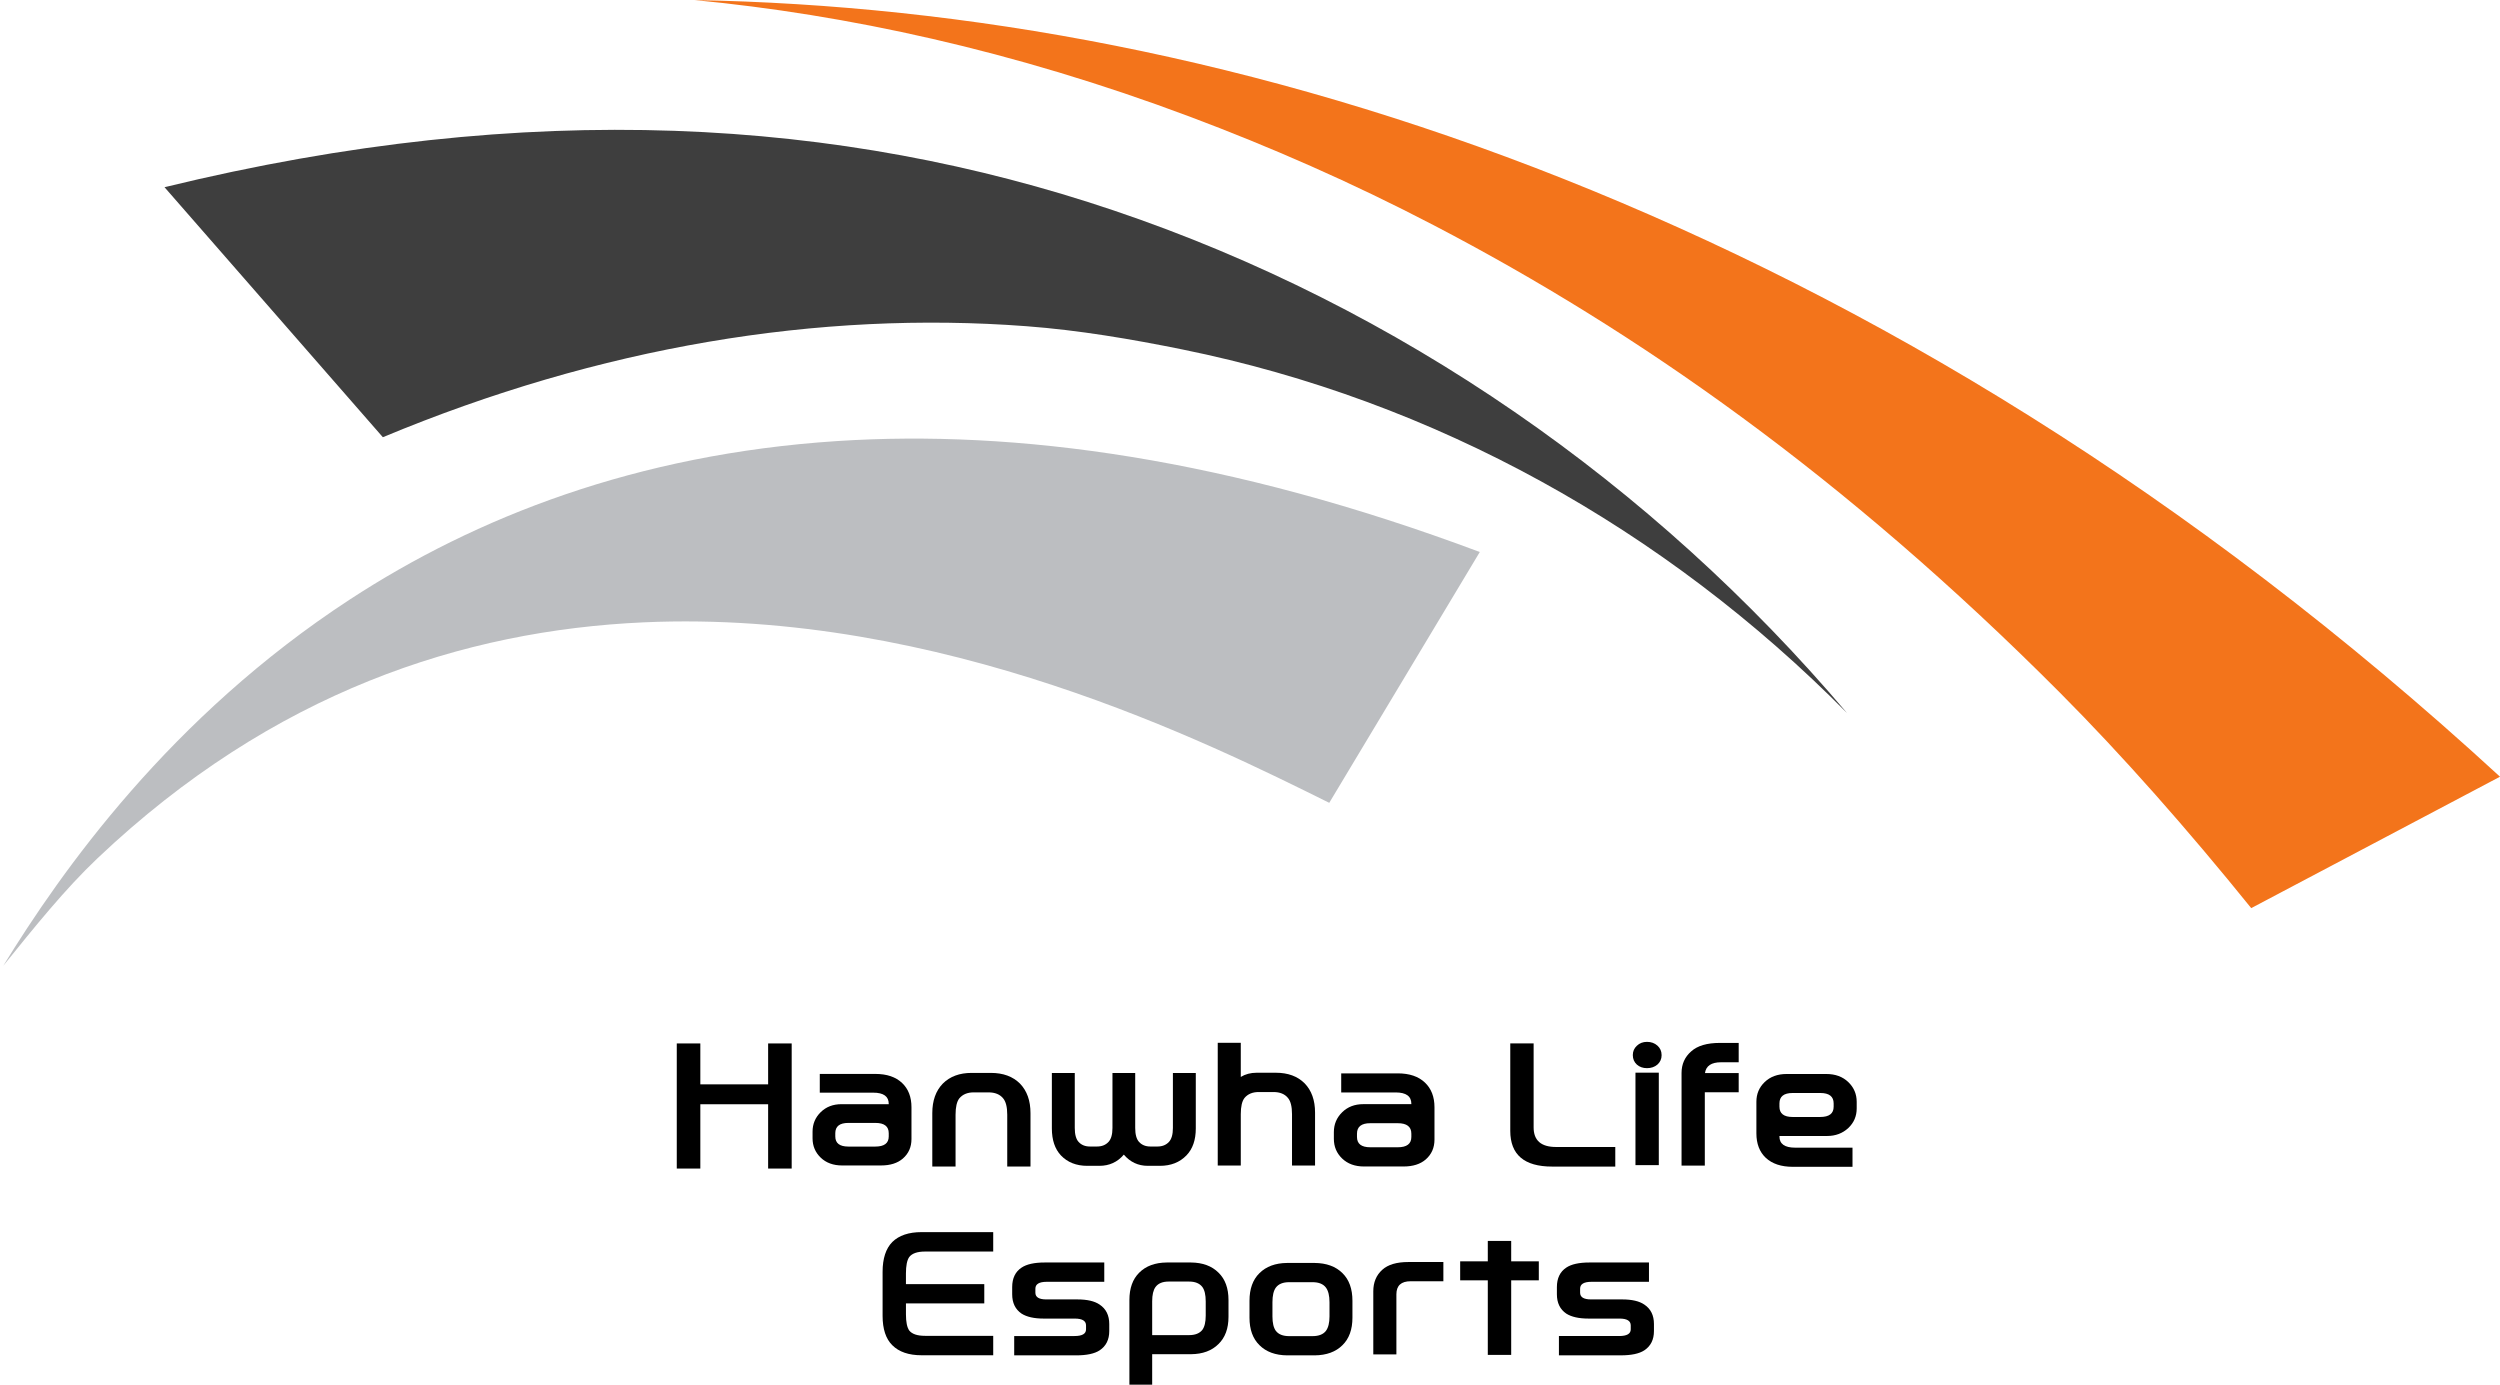
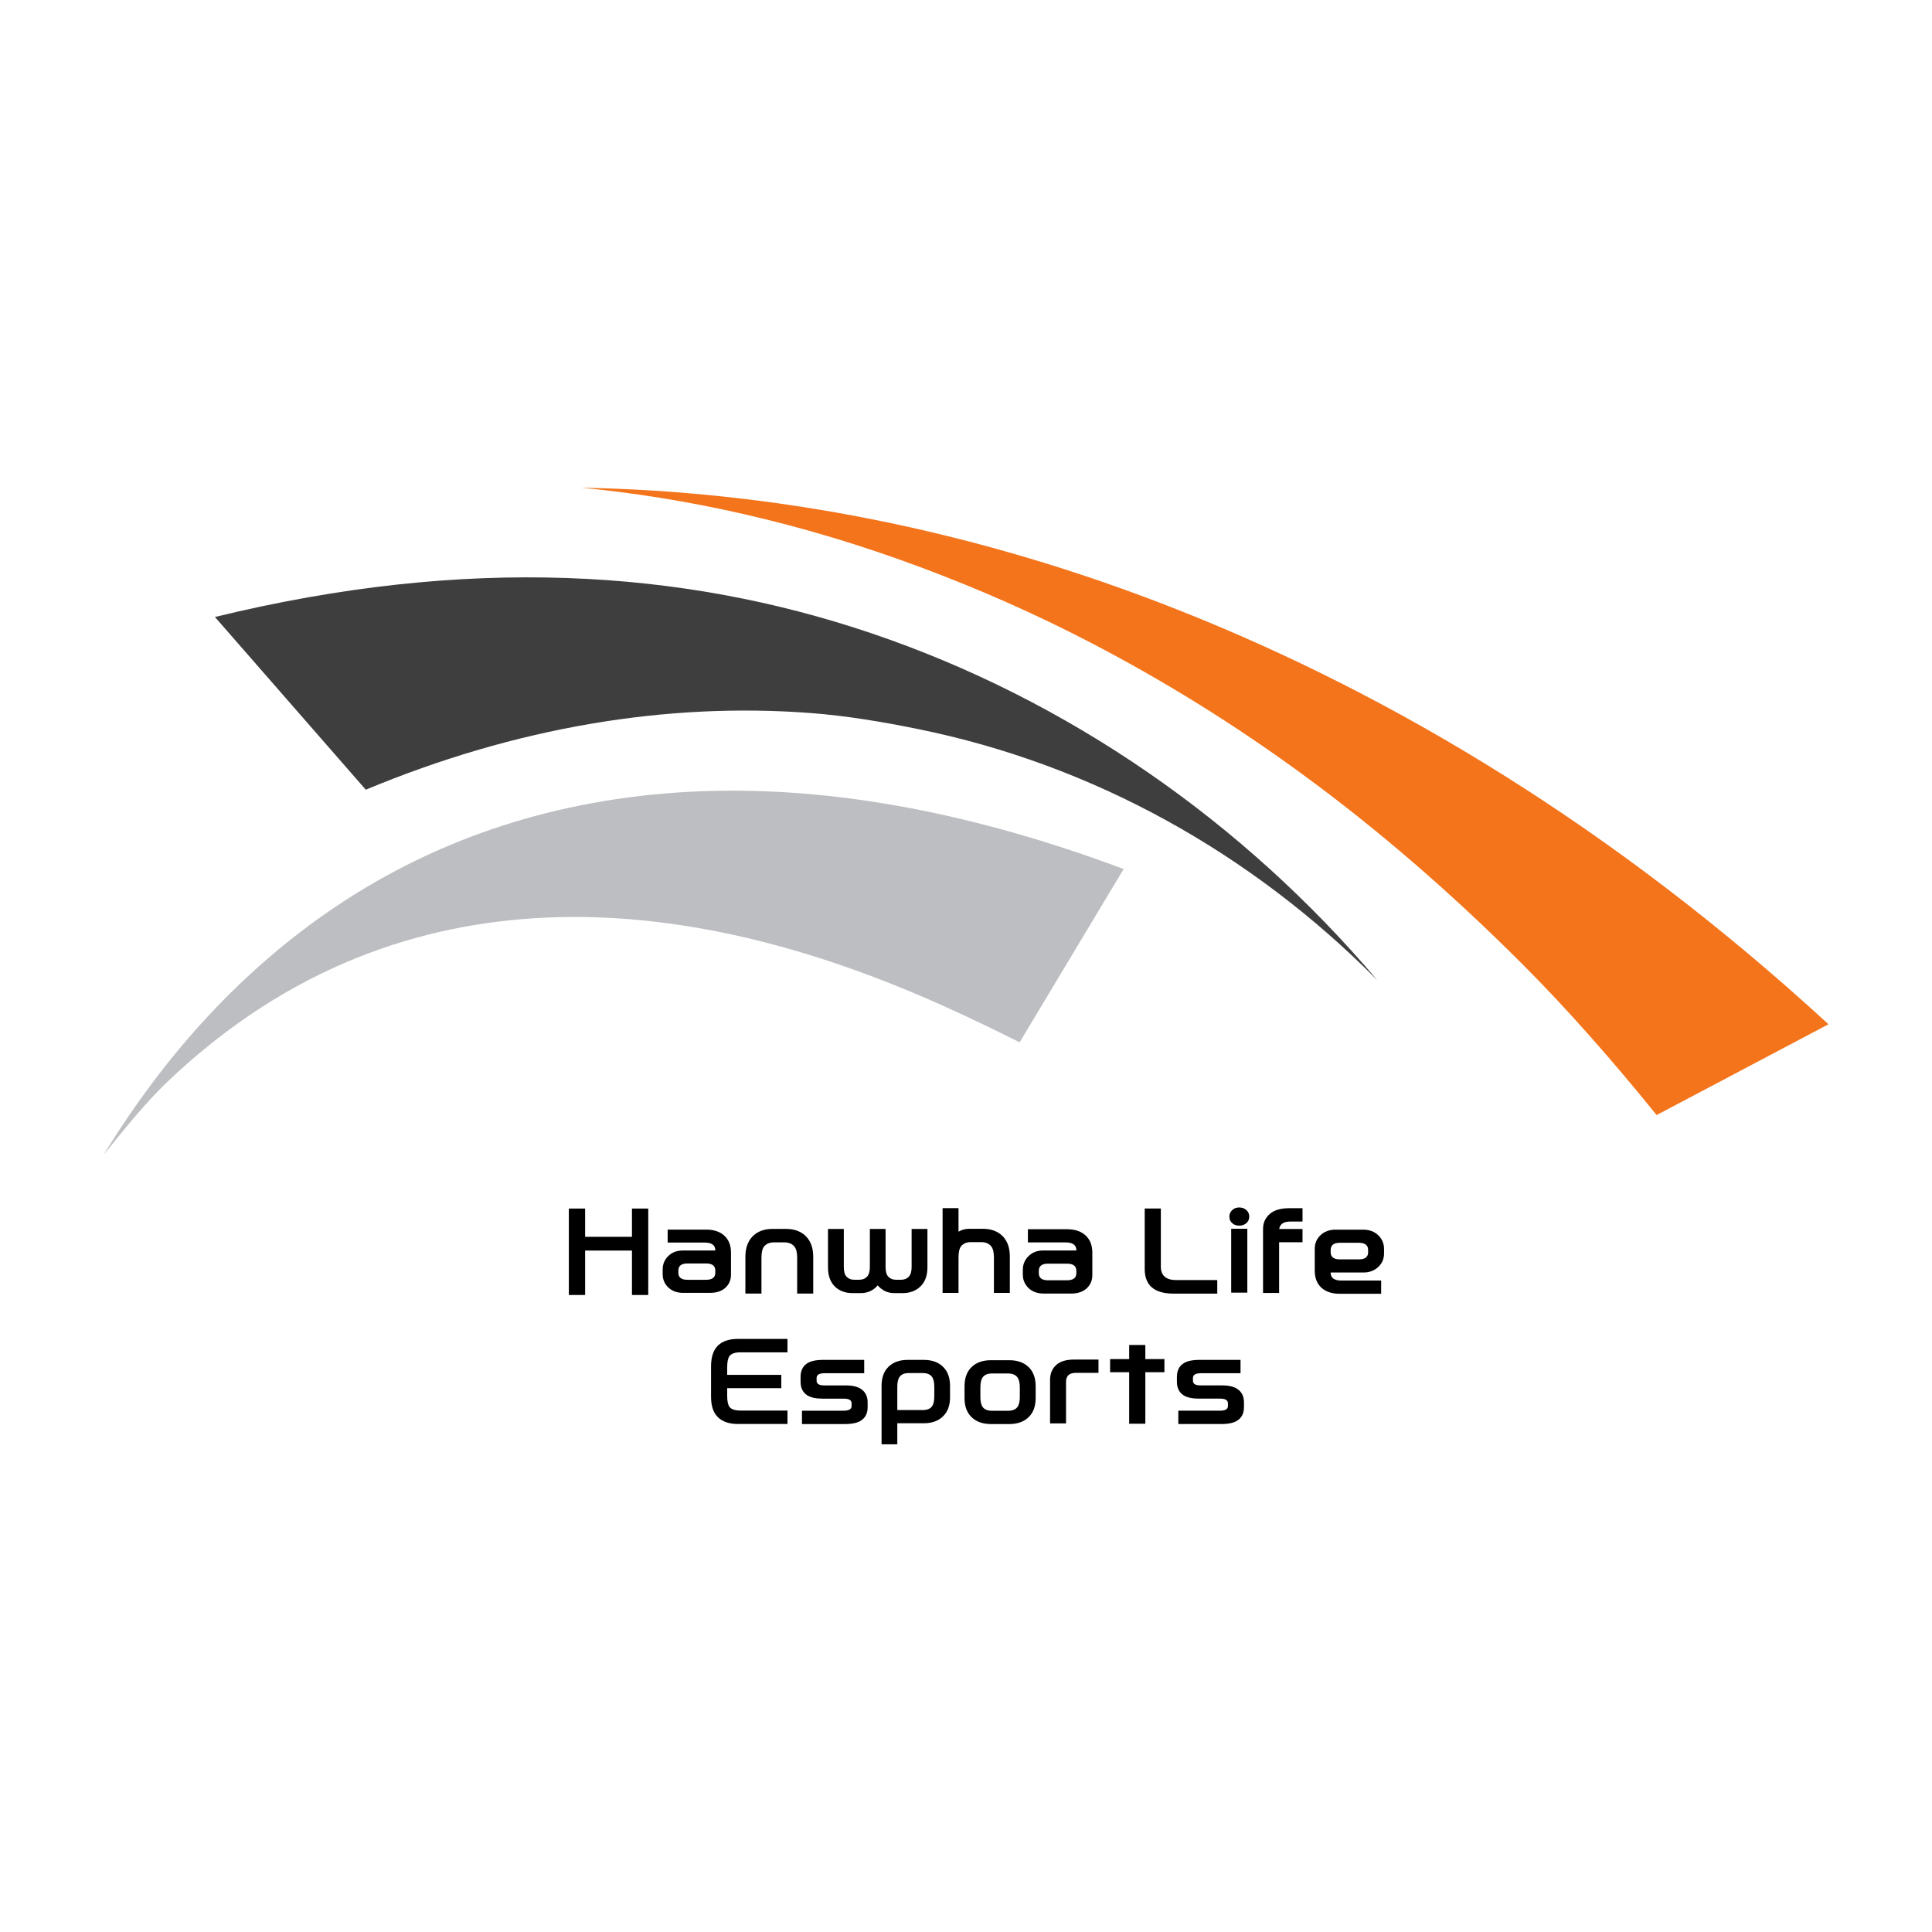
- <svg xmlns="http://www.w3.org/2000/svg" xml:space="preserve" width="946" height="524" viewBox="0 0 250.296 138.642">
+ <svg xmlns="http://www.w3.org/2000/svg" viewBox="-14.676 -70.666 279.971 279.971" preserveAspectRatio="xMidYMid meet" xml:space="preserve">
  <g style="display:inline;fill:#235084;fill-opacity:.687">
    <path d="M250.296 77.763 225.388 90.92c-6.397-7.922-12.93-15.322-19.12-21.538-21.64-21.73-42.381-36.213-62.64-46.788-8.328-4.348-16.537-7.922-24.485-10.906C101.361 5.013 84.693 1.462 69.542.008c26.978.487 56.391 5.735 86.989 17.898 30.597 12.163 62.634 31.242 93.765 59.857z" style="fill:#f3741b;fill-opacity:1;stroke-width:.916;stroke-opacity:.494" />
    <path d="m38.33 43.773-21.86-25.03c36.683-8.948 67.74-6.882 95.026 2.325 28.577 9.643 53.98 27.372 73.423 50.318-18.265-18.47-41.27-31.268-66.53-36.397-5.12-1.04-10.348-1.93-15.631-2.33-20.788-1.572-42.673 2.045-64.427 11.114Z" style="fill:#3e3e3e;fill-opacity:1;stroke-width:.916;stroke-opacity:.494" />
    <path d="m148.155 55.266-15.073 25.112c-11.994-5.944-38.833-19.408-68.641-18.07-18.005.809-37.085 6.958-54.652 23.595C6.5 89.019 3.472 92.798.322 96.7c5.815-9.474 16.71-24.94 34.733-36.7 12.55-8.187 28.606-14.526 48.761-15.842 17.882-1.167 39.175 1.686 64.339 11.108Z" style="fill:#bcbec1;fill-opacity:1;stroke-width:.916;stroke-opacity:.494" />
    <g style="font-size:15.935px;font-family:Hanwha;letter-spacing:.279px;display:inline;fill:#000;fill-opacity:1;stroke-width:7.523;stroke-opacity:.494">
      <path d="M79.262 104.468v12.526h-2.358v-6.438h-6.788v6.438h-2.359v-12.526h2.359v4.096h6.788v-4.096z" style="stroke-width:7.523" />
    </g>
    <g style="font-size:15.376px;font-family:Hanwha;fill:#000;fill-opacity:1;stroke-width:7.259;stroke-opacity:.494">
      <path d="M87.641 112.425h-2.706q-1.307 0-1.307 1.03v.323q0 1.015 1.307 1.015h2.706q1.338 0 1.338-1.015v-.323q0-1.03-1.338-1.03zm-3.321 4.26q-1.338 0-2.153-.785-.815-.784-.815-1.937v-.661q0-1.154.815-1.953.815-.8 2.076-.8h4.736v-.03q0-1.123-1.553-1.123h-5.351v-1.876h5.566q1.722 0 2.676.907.938.892.938 2.43v3.183q0 1.199-.862 1.952-.8.692-2.183.692z" style="stroke-width:7.259" />
    </g>
    <g style="font-size:15.727px;font-family:Hanwha;fill:#000;fill-opacity:1;stroke-width:7.425;stroke-opacity:.494">
      <path d="M97.273 107.418h1.935q1.84 0 2.91 1.07 1.053 1.085 1.053 2.956v5.347h-2.328v-5.19q0-1.148-.409-1.635-.487-.598-1.462-.598h-1.494q-.928 0-1.432.598-.377.487-.377 1.635v5.19H93.34v-5.347q0-1.871 1.054-2.957 1.07-1.069 2.878-1.069z" style="stroke-width:7.425" />
    </g>
    <g style="font-size:15.595px;font-family:Hanwha;fill:#000;fill-opacity:1;stroke-width:7.362;stroke-opacity:.494">
      <path d="M112.516 115.598q-.951 1.123-2.448 1.123h-1.217q-1.637 0-2.635-1.045-.905-.967-.905-2.698v-5.551h2.293v5.505q0 .982.39 1.403.42.452 1.122.452h.718q.717 0 1.138-.452.406-.42.406-1.403v-5.505h2.277v5.505q0 .982.39 1.403.42.452 1.122.452h.718q.717 0 1.138-.452.406-.42.406-1.403v-5.505h2.292v5.551q0 1.731-.936 2.698-1.013 1.045-2.65 1.045h-1.217q-1.45 0-2.402-1.123z" style="stroke-width:7.362" />
    </g>
    <path d="M126.018 109.333q-.92 0-1.419.592-.374.484-.374 1.622v5.144h-2.307v-12.284h2.307v3.414q.686-.42 1.59-.42h1.918q1.823 0 2.883 1.06 1.045 1.075 1.045 2.93v5.3h-2.307v-5.144q0-1.138-.406-1.622-.483-.592-1.45-.592z" style="font-size:15.588px;font-family:Hanwha;fill:#000;fill-opacity:1;stroke-width:7.359;stroke-opacity:.494" />
    <g style="font-size:15.642px;font-family:Hanwha;fill:#000;fill-opacity:1;stroke-width:7.384;stroke-opacity:.494">
      <path d="M139.942 112.454h-2.753q-1.33 0-1.33 1.048v.329q0 1.032 1.33 1.032h2.753q1.36 0 1.36-1.032v-.329q0-1.048-1.36-1.048zm-3.379 4.333q-1.36 0-2.19-.798-.829-.798-.829-1.97v-.673q0-1.173.83-1.987.828-.813 2.111-.813h4.818v-.032q0-1.141-1.58-1.141h-5.443v-1.909h5.662q1.752 0 2.721.923.955.907.955 2.472v3.237q0 1.22-.876 1.987-.814.704-2.221.704z" style="stroke-width:7.384" />
    </g>
    <g style="font-size:15.693px;font-family:Hanwha;fill:#000;fill-opacity:1;stroke-width:7.408;stroke-opacity:.494">
      <path d="M155.789 114.835h5.931v1.961h-6.324q-4.19 0-4.19-3.577v-8.757h2.338v8.411q0 1.962 2.245 1.962z" style="stroke-width:7.408" />
    </g>
    <g style="font-size:15.582px;font-family:Hanwha;fill:#000;fill-opacity:1;stroke-width:7.356;stroke-opacity:.494">
      <path d="M163.74 116.651v-9.256h2.337v9.256zm2.618-11.016q0 .576-.421.95-.42.358-1.044.358-.608 0-1.013-.358-.405-.374-.405-.95 0-.561.405-.935.405-.39 1.013-.39.623 0 1.044.374.42.374.42.95z" style="stroke-width:7.356" />
    </g>
    <g style="font-size:15.63px;font-family:Hanwha;fill:#000;fill-opacity:1;stroke-width:7.379;stroke-opacity:.494">
      <path d="M170.699 107.432h3.376v1.922h-3.392v7.346h-2.329v-9.268q0-1.329.97-2.173.937-.844 2.875-.844h1.876v1.938h-1.766q-1.454 0-1.61 1.079z" style="stroke-width:7.379" />
    </g>
    <path d="M179.48 111.83h2.761q1.341 0 1.341-1.029v-.327q0-1.045-1.34-1.045h-2.761q-1.326 0-1.326 1.045v.327q0 1.03 1.326 1.03zm6.41-1.512v.655q0 1.17-.842 1.964-.858.796-2.12.796h-4.773v.047q0 1.122 1.575 1.122h5.74v1.918h-5.974q-1.746 0-2.713-.904-.936-.889-.936-2.448v-3.166q0-1.17.827-1.965.842-.81 2.199-.81h3.976q1.357 0 2.2.81.841.811.841 1.98z" style="font-size:15.594px;font-family:Hanwha;fill:#000;fill-opacity:1;stroke-width:7.362;stroke-opacity:.494" />
    <path d="M88.364 127.342q0-2.008.973-2.996 1.004-.988 2.933-.988h7.169v1.945h-6.824q-1.16 0-1.584.55-.33.47-.33 1.646v1.067h7.844v1.93h-7.843v1.097q0 1.145.329 1.616.423.533 1.584.533h6.824v1.945H92.27q-1.93 0-2.933-1.004-.973-.956-.973-2.949z" style="font-size:15.686px;font-family:Hanwha;fill:#000;fill-opacity:1;stroke-width:7.405;stroke-opacity:.494" />
    <g style="font-size:15.601px;font-family:Hanwha;fill:#000;fill-opacity:1;stroke-width:.921;stroke-opacity:.494">
      <path d="M107.859 130.096q1.482 0 2.23.515.968.64.968 1.95v.702q0 1.295-.967 1.934-.765.5-2.356.5h-6.194v-1.935h6.038q1.154 0 1.154-.67v-.39q0-.687-1.123-.687h-3.105q-1.45 0-2.23-.5-.936-.639-.936-1.934v-.717q0-1.327.936-1.95.764-.515 2.324-.515h5.96v1.934H104.8q-1.139 0-1.139.687v.405q0 .671 1.092.671z" style="stroke-width:.921" />
    </g>
    <g style="font-size:15.404px;font-family:Hanwha;fill:#000;fill-opacity:1;stroke-width:.909;stroke-opacity:.494">
      <path d="M115.354 130.28v3.39h3.697q.91 0 1.325-.524.339-.462.339-1.433v-1.417q0-.986-.339-1.448-.416-.54-1.325-.54h-2.049q-.908 0-1.309.54-.339.462-.339 1.433zm-2.28-.123q0-1.771.986-2.742 1.001-1.001 2.758-1.016h2.418q1.756.015 2.757 1.016 1.002.97 1.002 2.742v1.68q0 1.755-1.002 2.726-1 1.001-2.742 1.017h-3.897v3.05h-2.28z" style="stroke-width:.909" />
    </g>
    <path d="M131.4 133.772q.946 0 1.35-.528.357-.481.357-1.443v-1.428q0-.978-.357-1.46-.404-.543-1.35-.543h-2.329q-.931 0-1.335.543-.341.466-.341 1.46v1.428q0 .977.341 1.443.404.528 1.335.528zm.217 1.925h-2.748q-1.77-.016-2.778-1.025-.994-.978-.994-2.747v-1.692q0-1.785.994-2.763 1.009-1.009 2.778-1.025h2.748q1.785.016 2.794 1.025.993.978.993 2.763v1.692q0 1.77-.993 2.747-1.01 1.01-2.794 1.025z" style="font-size:15.522px;font-family:Hanwha;fill:#000;fill-opacity:1;stroke-width:.916;stroke-opacity:.494" />
    <g style="font-size:15.522px;font-family:Hanwha;fill:#000;fill-opacity:1;stroke-width:.916;stroke-opacity:.494">
      <path d="M137.492 129.286q0-1.35.9-2.158.854-.776 2.608-.776h3.508v1.925h-3.275q-1.428 0-1.428 1.303v6.023h-2.313z" style="stroke-width:.916" />
    </g>
    <g style="font-size:15.716px;font-family:Hanwha;fill:#000;fill-opacity:1;stroke-width:.927;stroke-opacity:.494">
      <path d="M151.298 126.283h2.765v1.902h-2.765v7.465h-2.342v-7.465h-2.766v-1.902h2.766v-2.043h2.342z" style="stroke-width:.927" />
    </g>
    <g style="font-size:15.597px;font-family:Hanwha;fill:#000;fill-opacity:1;stroke-width:.92;stroke-opacity:.494">
      <path d="M162.394 130.095q1.481 0 2.23.515.967.64.967 1.95v.701q0 1.295-.967 1.934-.764.5-2.355.5h-6.192v-1.934h6.036q1.154 0 1.154-.671v-.39q0-.686-1.123-.686h-3.104q-1.45 0-2.23-.5-.936-.639-.936-1.934v-.717q0-1.326.936-1.95.764-.514 2.324-.514h5.958v1.934h-5.756q-1.138 0-1.138.686v.405q0 .671 1.092.671z" style="stroke-width:.92" />
    </g>
  </g>
</svg>
